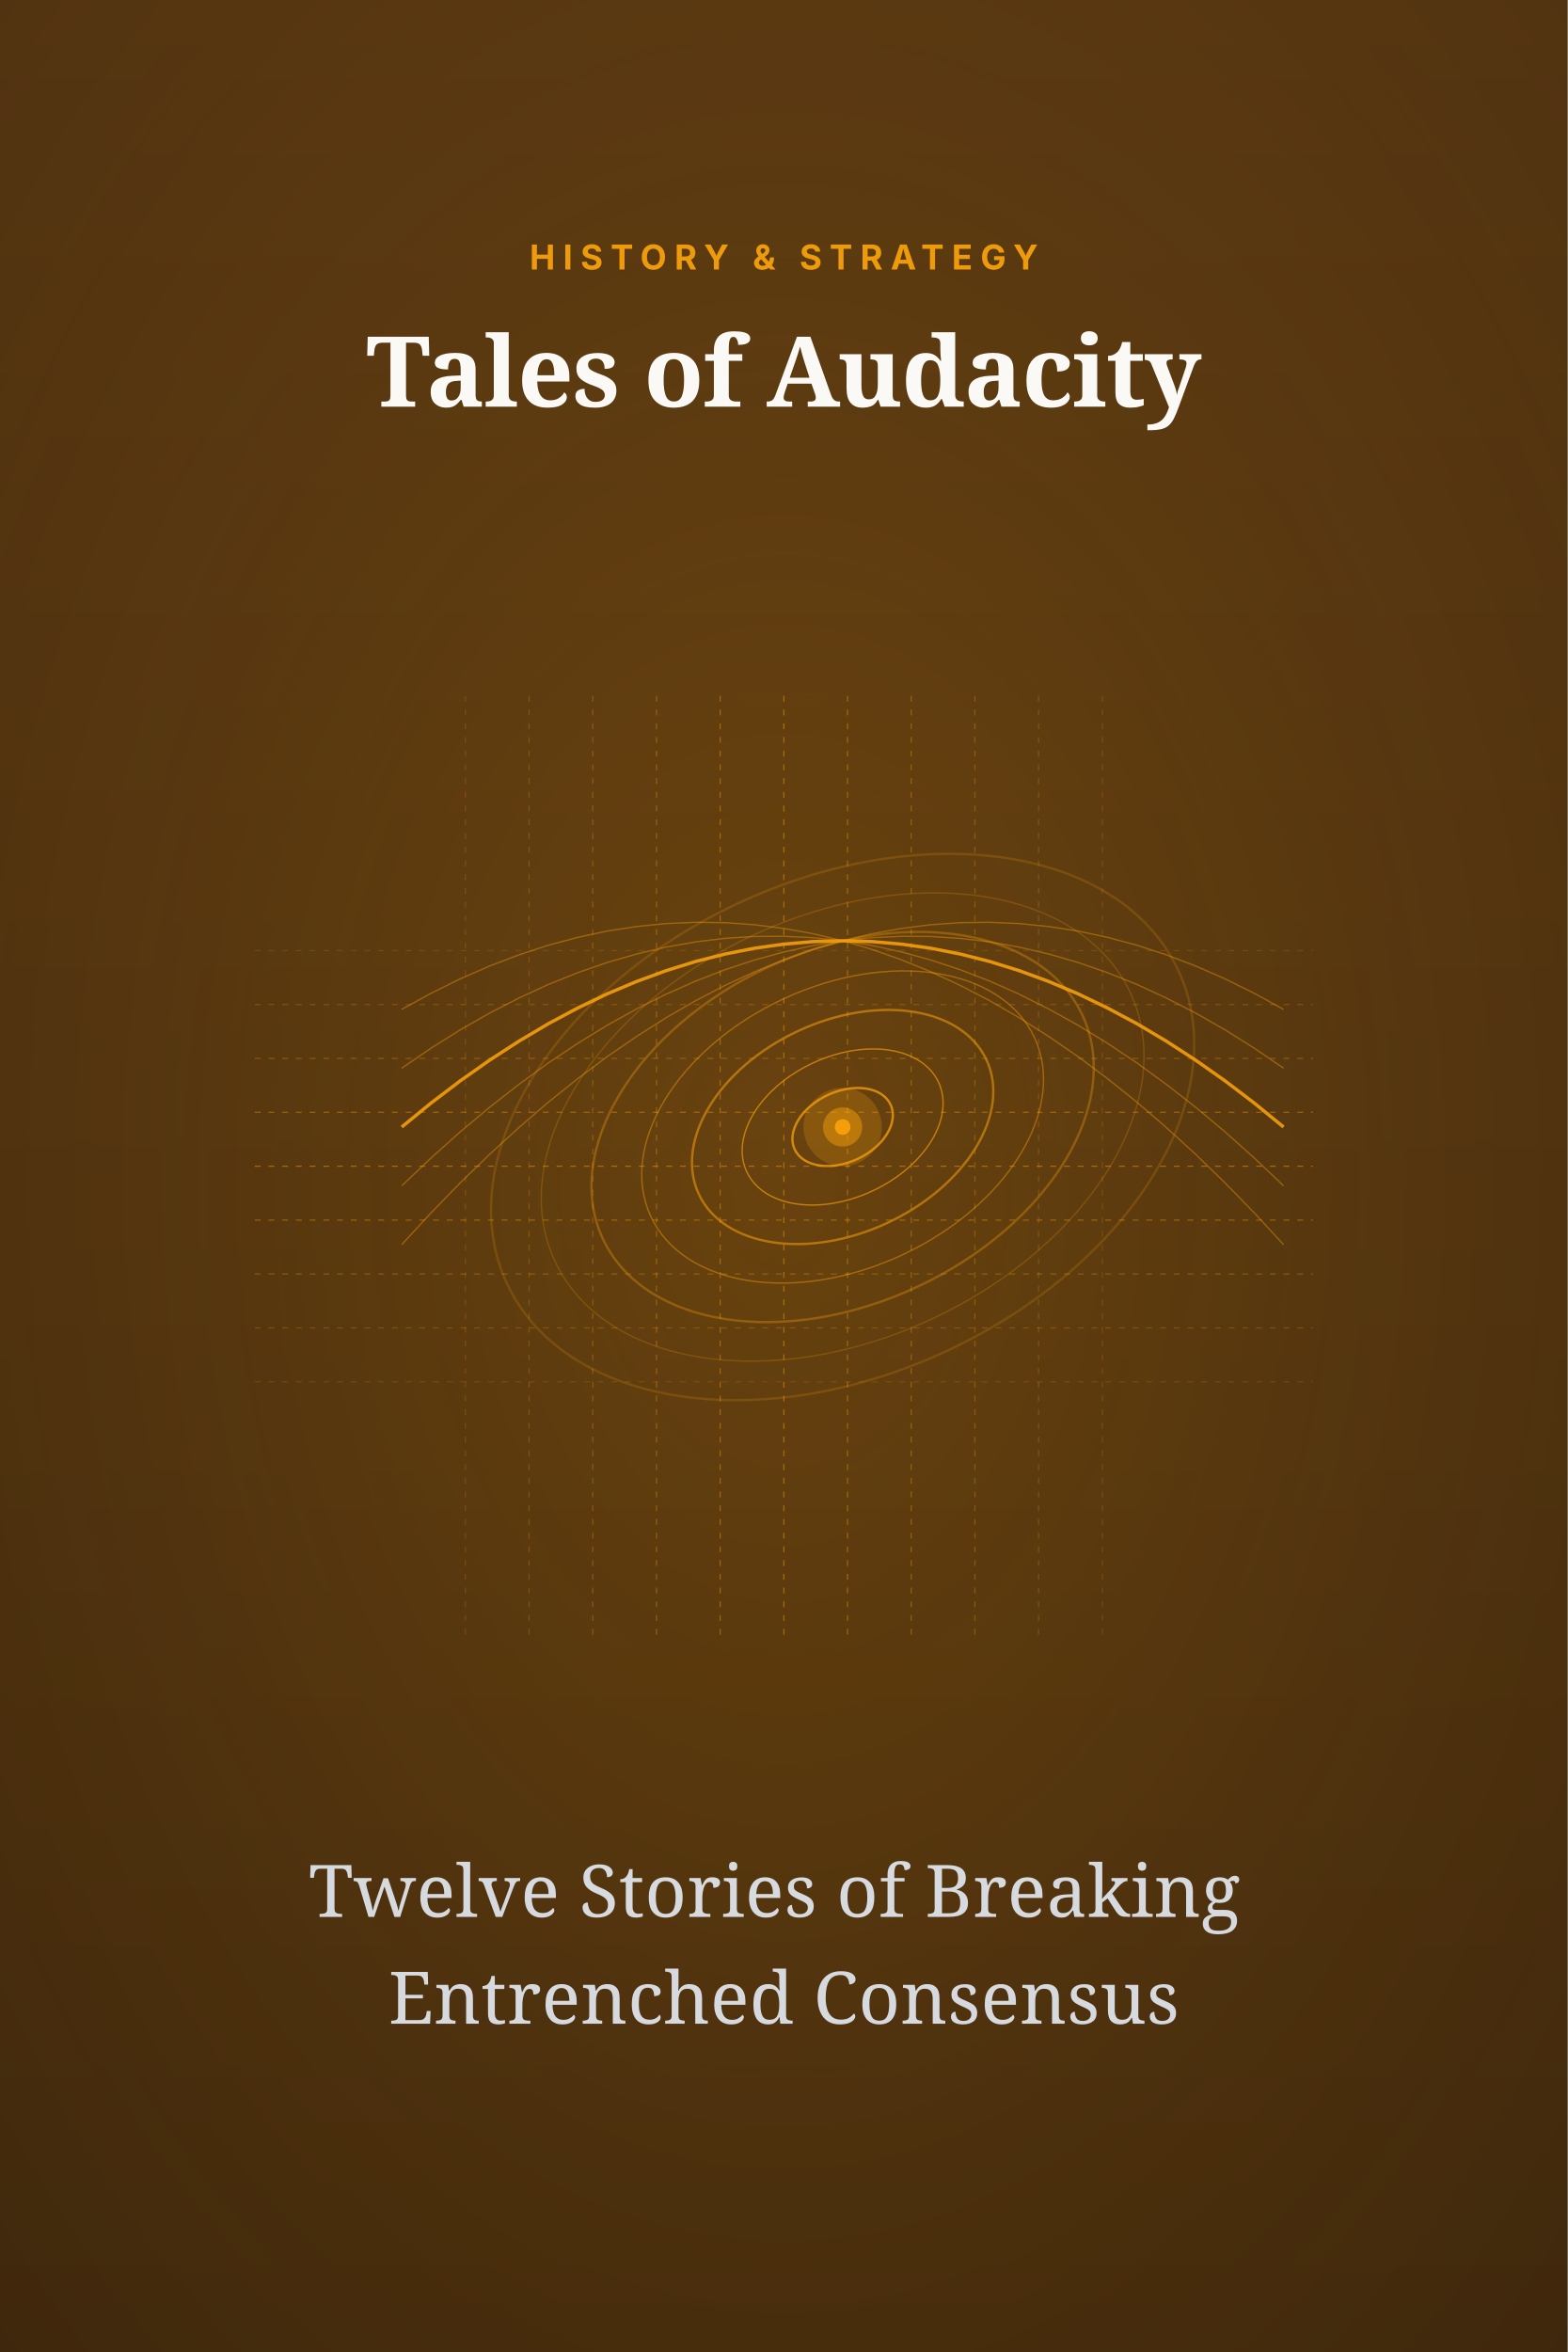
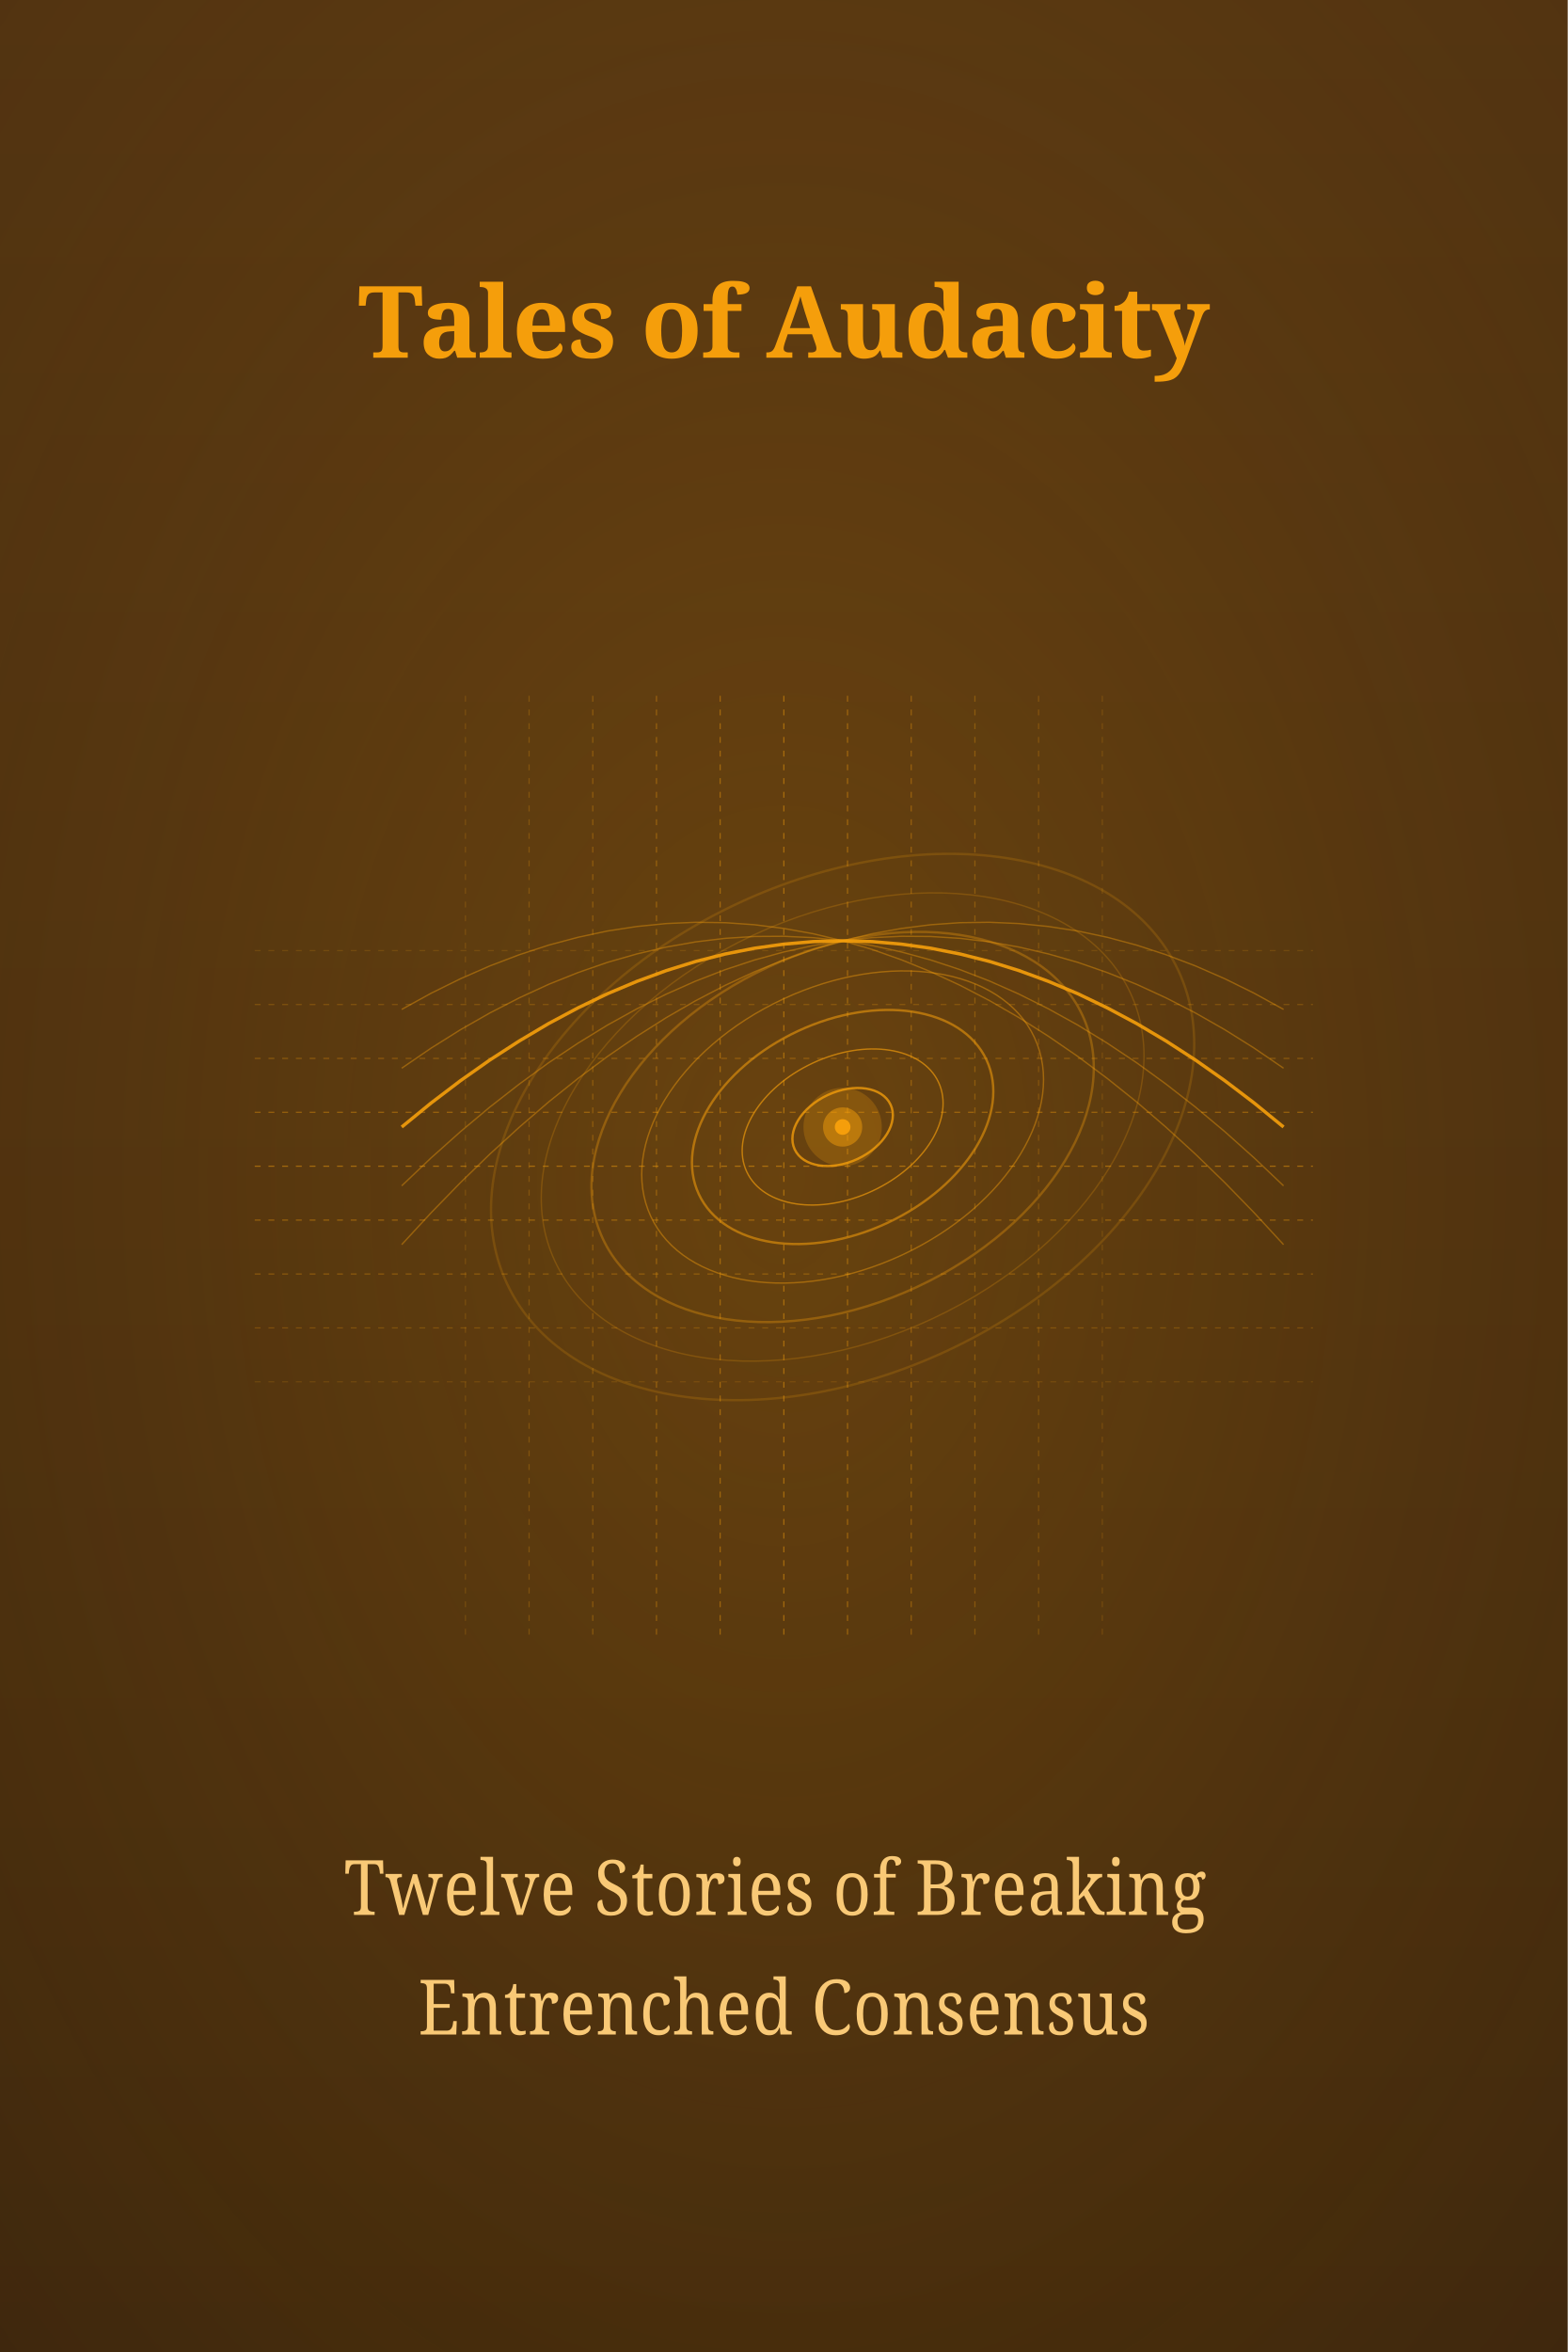
<svg xmlns="http://www.w3.org/2000/svg" viewBox="0 0 1600 2400" width="100%" height="100%">
  <defs>
    <linearGradient id="bg-tales-of-audacity" x1="0%" y1="0%" x2="0%" y2="100%">
      <stop offset="0%" stop-color="#422912" />
      <stop offset="60%" stop-color="#35210f" />
      <stop offset="100%" stop-color="#2d1c0d" />
    </linearGradient>
    <radialGradient id="halo-tales-of-audacity" cx="50%" cy="50%" r="75%">
      <stop offset="0%" stop-color="#f59e0b" stop-opacity="0.26" />
      <stop offset="55%" stop-color="#f59e0b" stop-opacity="0.15" />
      <stop offset="100%" stop-color="#f59e0b" stop-opacity="0.08" />
    </radialGradient>
  </defs>
  <rect width="1600" height="2400" fill="url(#bg-tales-of-audacity)" />
  <rect width="1600" height="2400" fill="url(#halo-tales-of-audacity)" />
-   <g text-anchor="middle" font-family="'Inter', -apple-system, BlinkMacSystemFont, sans-serif">
-     <text x="800" y="275" font-size="35" font-weight="700" letter-spacing="8" fill="#f59e0b" opacity="0.95">HISTORY &amp; STRATEGY</text>
-   </g>
  <g text-anchor="middle">
-     <text x="800" y="415" font-family="'Literata', Georgia, serif" font-size="100" font-weight="700" letter-spacing="-0.01em" fill="#faf9f6">Tales of Audacity</text>
+     <text x="800" y="365" font-family="'Literata', Georgia, serif" font-size="102" font-weight="700" letter-spacing="-0.01em" fill="#f59e0b">Tales of Audacity</text>
  </g>
  <g class="emblem-audacity" transform="translate(0, -210)">
    <line x1="260" y1="1180" x2="1340" y2="1180" stroke="#f59e0b" stroke-width="1.2" opacity="0.16" stroke-dasharray="6,8" />
    <line x1="260" y1="1235" x2="1340" y2="1235" stroke="#f59e0b" stroke-width="1.2" opacity="0.24" stroke-dasharray="6,8" />
    <line x1="260" y1="1290" x2="1340" y2="1290" stroke="#f59e0b" stroke-width="1.2" opacity="0.32" stroke-dasharray="6,8" />
    <line x1="260" y1="1345" x2="1340" y2="1345" stroke="#f59e0b" stroke-width="1.2" opacity="0.40" stroke-dasharray="6,8" />
    <line x1="260" y1="1400" x2="1340" y2="1400" stroke="#f59e0b" stroke-width="1.2" opacity="0.48" stroke-dasharray="6,8" />
    <line x1="260" y1="1455" x2="1340" y2="1455" stroke="#f59e0b" stroke-width="1.2" opacity="0.40" stroke-dasharray="6,8" />
    <line x1="260" y1="1510" x2="1340" y2="1510" stroke="#f59e0b" stroke-width="1.2" opacity="0.32" stroke-dasharray="6,8" />
    <line x1="260" y1="1565" x2="1340" y2="1565" stroke="#f59e0b" stroke-width="1.2" opacity="0.24" stroke-dasharray="6,8" />
    <line x1="260" y1="1620" x2="1340" y2="1620" stroke="#f59e0b" stroke-width="1.2" opacity="0.16" stroke-dasharray="6,8" />
    <line x1="475" y1="920" x2="475" y2="1880" stroke="#f59e0b" stroke-width="1.2" opacity="0.18" stroke-dasharray="6,8" />
    <line x1="540" y1="920" x2="540" y2="1880" stroke="#f59e0b" stroke-width="1.2" opacity="0.24" stroke-dasharray="6,8" />
    <line x1="605" y1="920" x2="605" y2="1880" stroke="#f59e0b" stroke-width="1.2" opacity="0.30" stroke-dasharray="6,8" />
    <line x1="670" y1="920" x2="670" y2="1880" stroke="#f59e0b" stroke-width="1.2" opacity="0.36" stroke-dasharray="6,8" />
    <line x1="735" y1="920" x2="735" y2="1880" stroke="#f59e0b" stroke-width="1.2" opacity="0.42" stroke-dasharray="6,8" />
    <line x1="800" y1="920" x2="800" y2="1880" stroke="#f59e0b" stroke-width="1.2" opacity="0.48" stroke-dasharray="6,8" />
    <line x1="865" y1="920" x2="865" y2="1880" stroke="#f59e0b" stroke-width="1.2" opacity="0.42" stroke-dasharray="6,8" />
    <line x1="930" y1="920" x2="930" y2="1880" stroke="#f59e0b" stroke-width="1.2" opacity="0.36" stroke-dasharray="6,8" />
    <line x1="995" y1="920" x2="995" y2="1880" stroke="#f59e0b" stroke-width="1.2" opacity="0.30" stroke-dasharray="6,8" />
    <line x1="1060" y1="920" x2="1060" y2="1880" stroke="#f59e0b" stroke-width="1.2" opacity="0.24" stroke-dasharray="6,8" />
    <line x1="1125" y1="920" x2="1125" y2="1880" stroke="#f59e0b" stroke-width="1.2" opacity="0.18" stroke-dasharray="6,8" />
    <ellipse cx="860" cy="1360" rx="54" ry="36" stroke="#f59e0b" stroke-width="2.4" fill="none" opacity="0.77" transform="rotate(-25 860 1360)" />
    <ellipse cx="860" cy="1360" rx="108" ry="72" stroke="#f59e0b" stroke-width="1.4" fill="none" opacity="0.66" transform="rotate(-25 860 1360)" />
    <ellipse cx="860" cy="1360" rx="162" ry="108" stroke="#f59e0b" stroke-width="2.4" fill="none" opacity="0.55" transform="rotate(-25 860 1360)" />
    <ellipse cx="860" cy="1360" rx="216" ry="144" stroke="#f59e0b" stroke-width="1.4" fill="none" opacity="0.44" transform="rotate(-25 860 1360)" />
    <ellipse cx="860" cy="1360" rx="270" ry="180" stroke="#f59e0b" stroke-width="2.4" fill="none" opacity="0.33" transform="rotate(-25 860 1360)" />
    <ellipse cx="860" cy="1360" rx="324" ry="216" stroke="#f59e0b" stroke-width="1.4" fill="none" opacity="0.22" transform="rotate(-25 860 1360)" />
    <ellipse cx="860" cy="1360" rx="378" ry="252" stroke="#f59e0b" stroke-width="2.4" fill="none" opacity="0.18" transform="rotate(-25 860 1360)" />
    <path d="M 410.0,1480.0 L 440.0,1447.5 L 470.0,1416.7 L 500.0,1387.6 L 530.0,1360.2 L 560.0,1334.4 L 590.0,1310.4 L 620.0,1288.0 L 650.0,1267.4 L 680.0,1248.4 L 710.0,1231.1 L 740.0,1215.5 L 770.0,1201.6 L 800.0,1189.4 L 830.0,1178.8 L 860.0,1170.0 L 890.0,1162.8 L 920.0,1157.4 L 950.0,1153.6 L 980.0,1151.5 L 1010.0,1151.1 L 1040.0,1152.4 L 1070.0,1155.4 L 1100.0,1160.0 L 1130.0,1166.4 L 1160.0,1174.4 L 1190.0,1184.2 L 1220.0,1195.6 L 1250.0,1208.7 L 1280.0,1223.5 L 1310.0,1240.0" stroke="#f59e0b" stroke-width="1.4" fill="none" opacity="0.4" />
    <path d="M 410.0,1420.0 L 440.0,1391.5 L 470.0,1364.7 L 500.0,1339.6 L 530.0,1316.2 L 560.0,1294.4 L 590.0,1274.4 L 620.0,1256.0 L 650.0,1239.4 L 680.0,1224.4 L 710.0,1211.1 L 740.0,1199.5 L 770.0,1189.6 L 800.0,1181.4 L 830.0,1174.8 L 860.0,1170.0 L 890.0,1166.8 L 920.0,1165.4 L 950.0,1165.6 L 980.0,1167.5 L 1010.0,1171.1 L 1040.0,1176.4 L 1070.0,1183.4 L 1100.0,1192.0 L 1130.0,1202.4 L 1160.0,1214.4 L 1190.0,1228.2 L 1220.0,1243.6 L 1250.0,1260.7 L 1280.0,1279.5 L 1310.0,1300.0" stroke="#f59e0b" stroke-width="1.4" fill="none" opacity="0.4" />
    <path d="M 410.0,1360.0 L 440.0,1335.5 L 470.0,1312.7 L 500.0,1291.6 L 530.0,1272.2 L 560.0,1254.4 L 590.0,1238.4 L 620.0,1224.0 L 650.0,1211.4 L 680.0,1200.4 L 710.0,1191.1 L 740.0,1183.5 L 770.0,1177.6 L 800.0,1173.4 L 830.0,1170.8 L 860.0,1170.0 L 890.0,1170.8 L 920.0,1173.4 L 950.0,1177.6 L 980.0,1183.5 L 1010.0,1191.1 L 1040.0,1200.4 L 1070.0,1211.4 L 1100.0,1224.0 L 1130.0,1238.4 L 1160.0,1254.4 L 1190.0,1272.2 L 1220.0,1291.6 L 1250.0,1312.7 L 1280.0,1335.5 L 1310.0,1360.0" stroke="#f59e0b" stroke-width="3.4" fill="none" opacity="0.9" />
    <path d="M 410.0,1300.0 L 440.0,1279.5 L 470.0,1260.7 L 500.0,1243.6 L 530.0,1228.2 L 560.0,1214.4 L 590.0,1202.4 L 620.0,1192.0 L 650.0,1183.4 L 680.0,1176.4 L 710.0,1171.1 L 740.0,1167.5 L 770.0,1165.6 L 800.0,1165.4 L 830.0,1166.8 L 860.0,1170.0 L 890.0,1174.8 L 920.0,1181.4 L 950.0,1189.6 L 980.0,1199.5 L 1010.0,1211.1 L 1040.0,1224.4 L 1070.0,1239.4 L 1100.0,1256.0 L 1130.0,1274.4 L 1160.0,1294.4 L 1190.0,1316.2 L 1220.0,1339.6 L 1250.0,1364.7 L 1280.0,1391.5 L 1310.0,1420.0" stroke="#f59e0b" stroke-width="1.4" fill="none" opacity="0.4" />
    <path d="M 410.0,1240.0 L 440.0,1223.5 L 470.0,1208.7 L 500.0,1195.6 L 530.0,1184.2 L 560.0,1174.4 L 590.0,1166.4 L 620.0,1160.0 L 650.0,1155.4 L 680.0,1152.4 L 710.0,1151.1 L 740.0,1151.5 L 770.0,1153.6 L 800.0,1157.4 L 830.0,1162.8 L 860.0,1170.0 L 890.0,1178.8 L 920.0,1189.4 L 950.0,1201.6 L 980.0,1215.5 L 1010.0,1231.1 L 1040.0,1248.4 L 1070.0,1267.4 L 1100.0,1288.0 L 1130.0,1310.4 L 1160.0,1334.4 L 1190.0,1360.2 L 1220.0,1387.6 L 1250.0,1416.7 L 1280.0,1447.5 L 1310.0,1480.0" stroke="#f59e0b" stroke-width="1.4" fill="none" opacity="0.4" />
    <circle cx="860" cy="1360" r="40" fill="#f59e0b" opacity="0.22" />
    <circle cx="860" cy="1360" r="20" fill="#f59e0b" opacity="0.48" />
    <circle cx="860" cy="1360" r="8" fill="#f59e0b" />
  </g>
-   <g text-anchor="middle">
-     <text x="800" y="1956" font-family="'Literata', Georgia, serif" font-size="74" font-weight="500" letter-spacing="0.005em" fill="#e2e8f0" opacity="0.92">
+   <g text-anchor="middle" transform="translate(800, 0) scale(0.87, 1) translate(-800, 0)">
+     <text x="800" y="1954" font-family="'Literata', Georgia, serif" font-size="78" font-weight="300" letter-spacing="0.01em" fill="#f9c976">
      <tspan x="800" dy="0">Twelve Stories of Breaking</tspan>
-       <tspan x="800" dy="109">Entrenched Consensus</tspan>
+       <tspan x="800" dy="122">Entrenched Consensus</tspan>
    </text>
  </g>
</svg>
